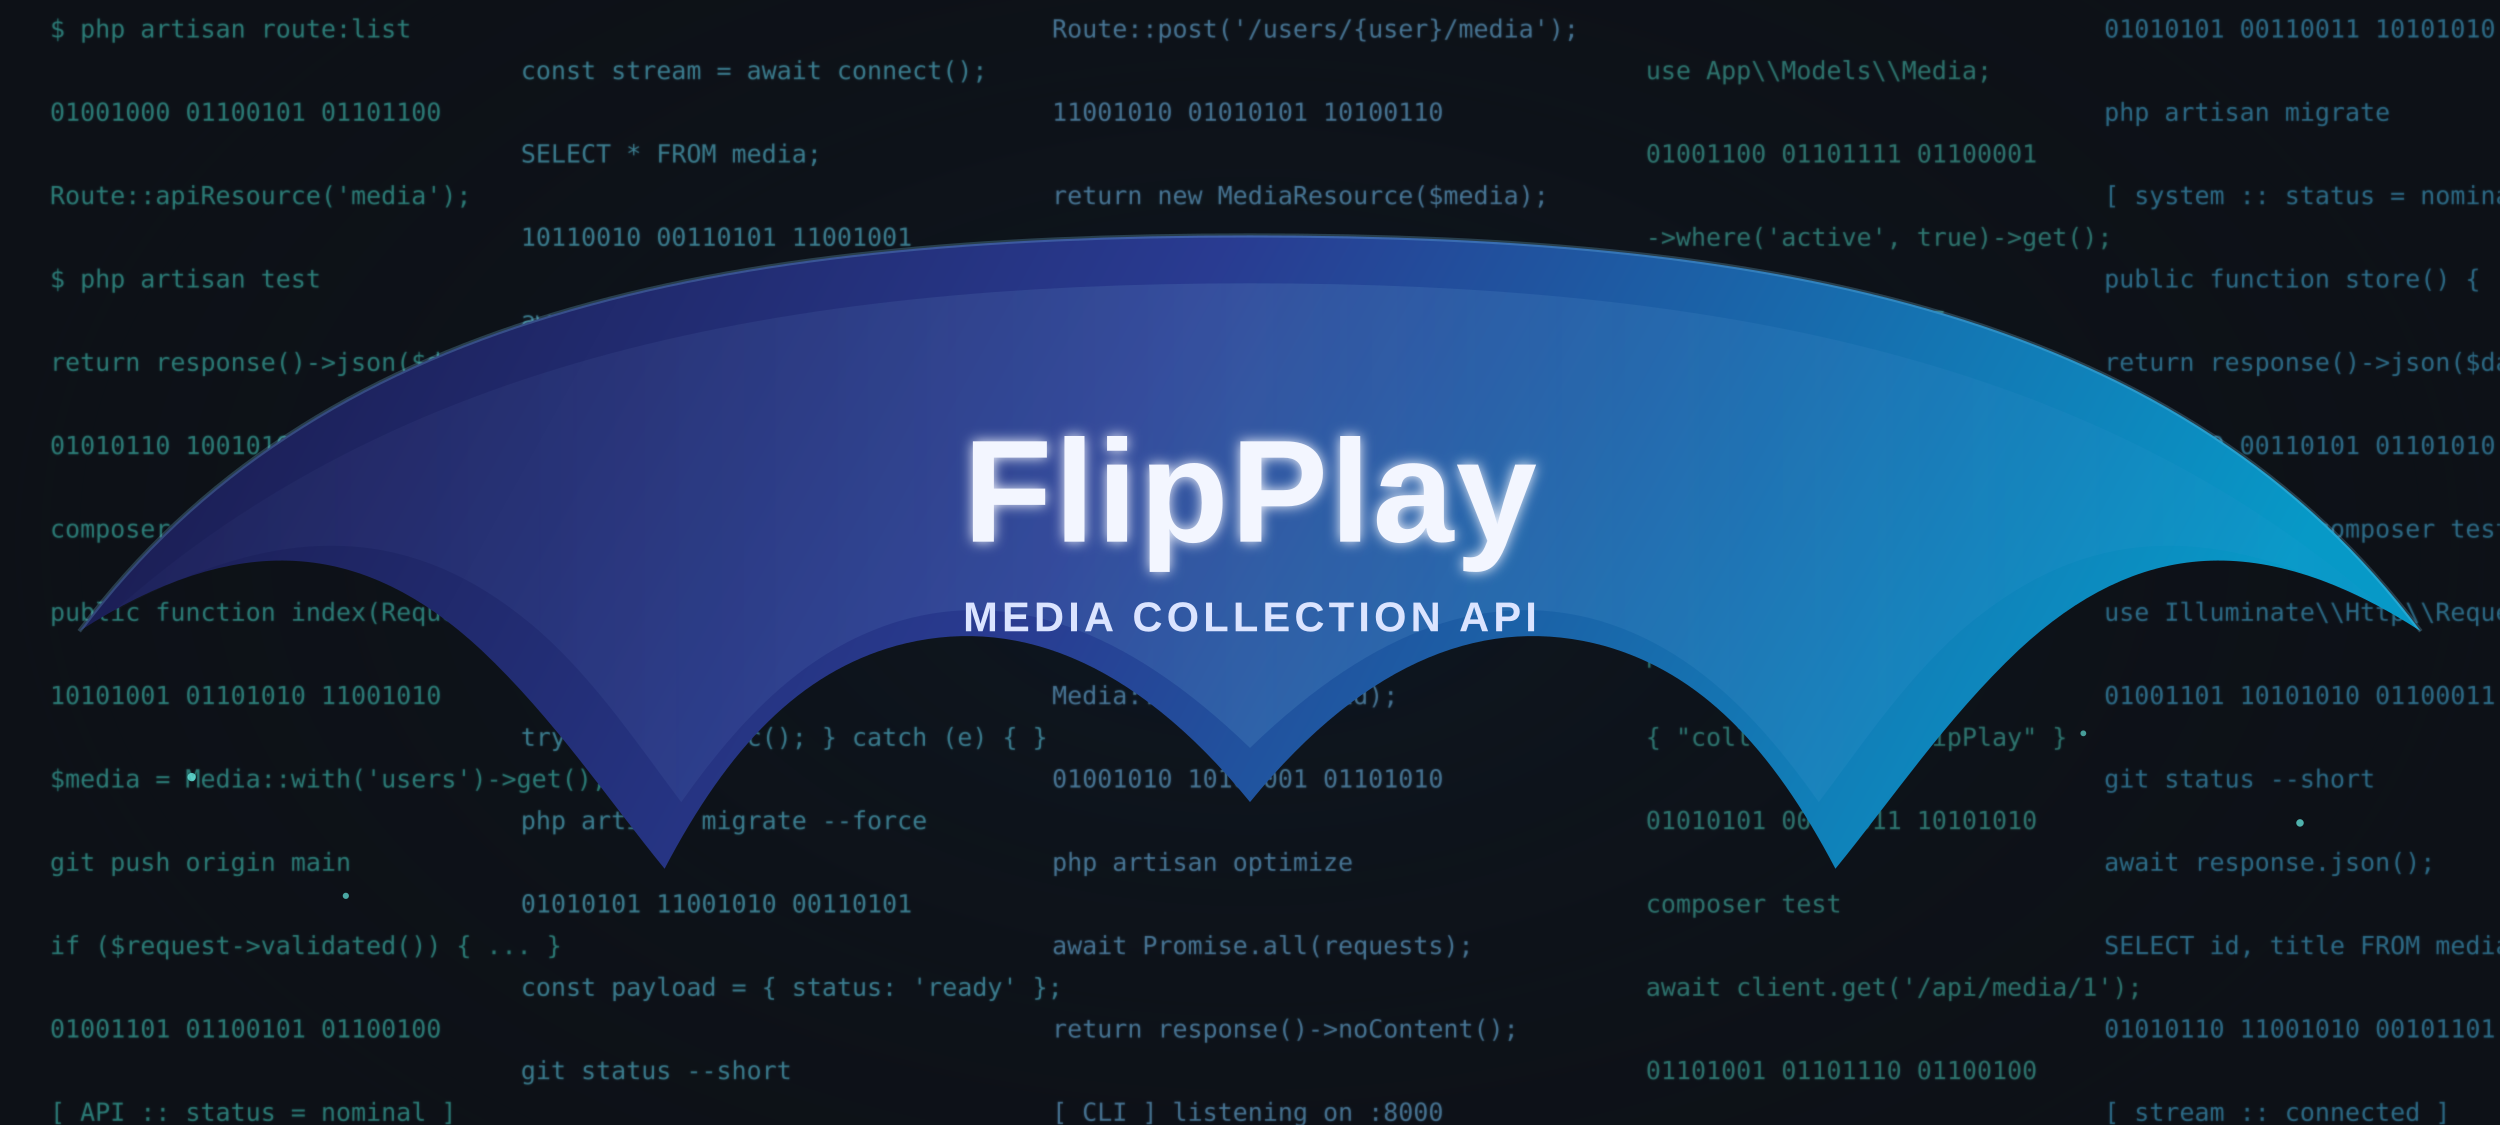
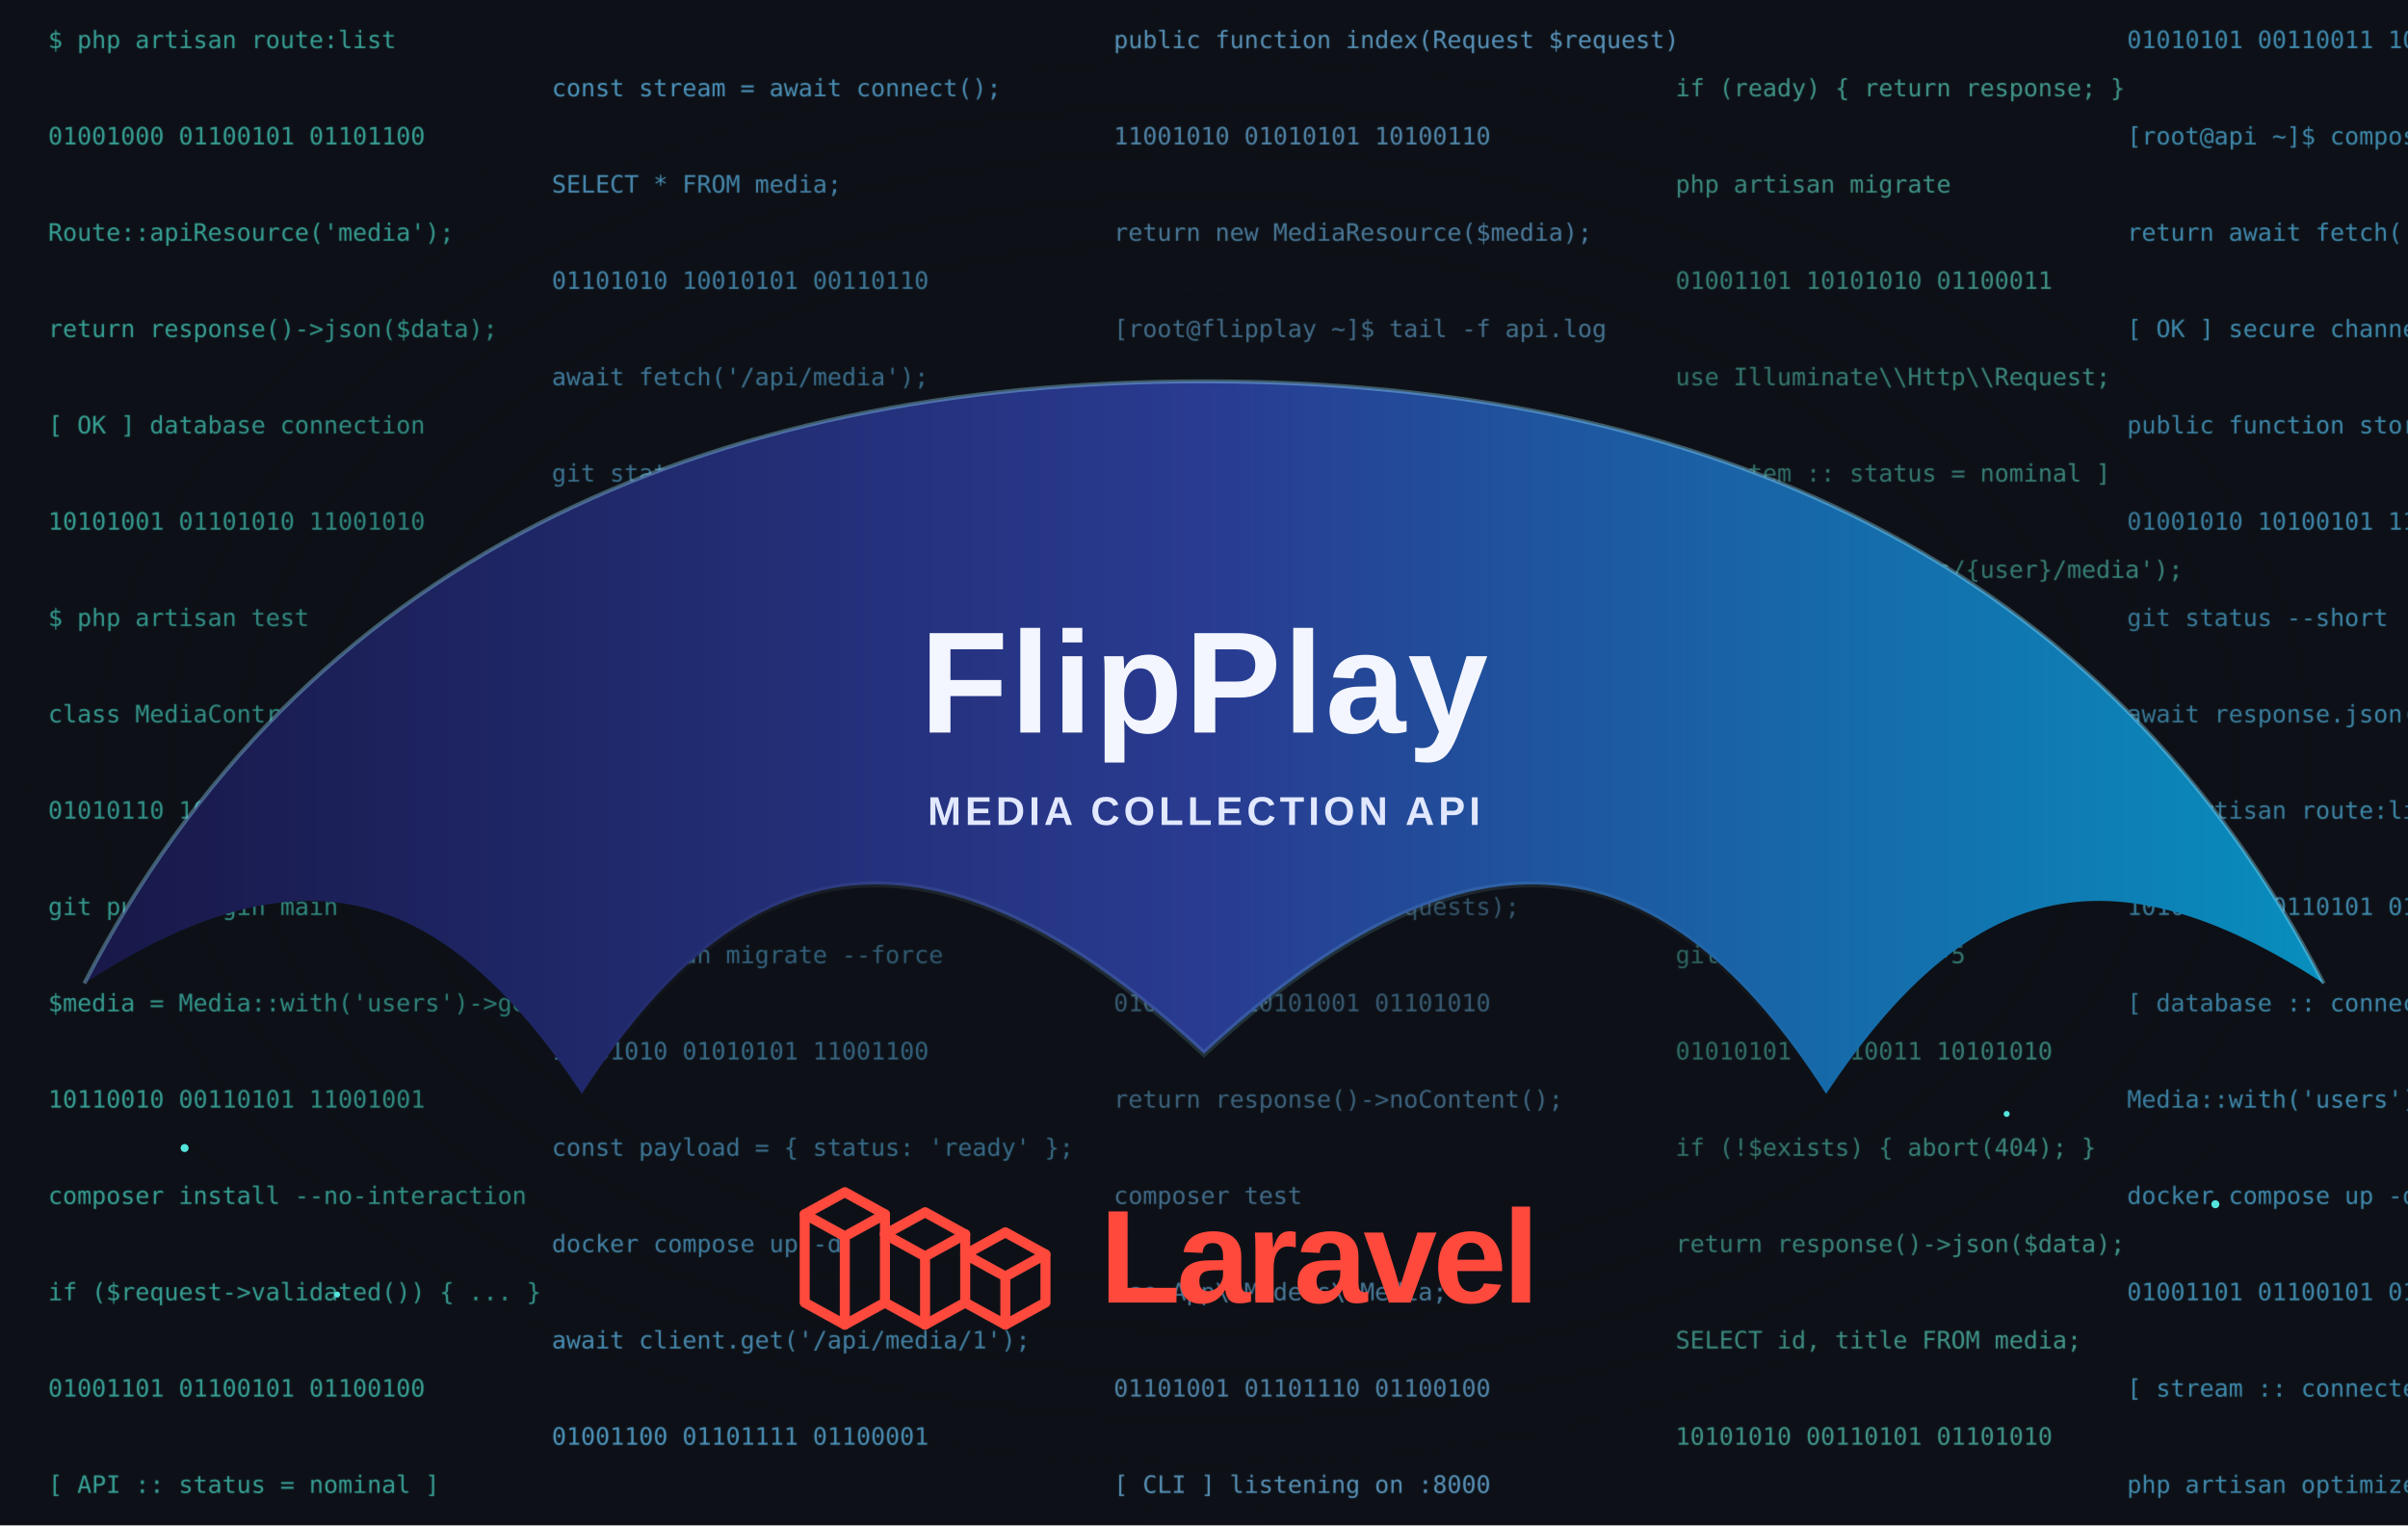
- <svg xmlns="http://www.w3.org/2000/svg" viewBox="0 0 1200 540" role="img" aria-labelledby="title desc">
+ <svg xmlns="http://www.w3.org/2000/svg" viewBox="0 0 1200 760" role="img" aria-labelledby="title desc">
  <defs>
-     <linearGradient id="canopy" x1="0" y1="0" x2="1" y2=".15">
+     <linearGradient id="canopy" x1="0%" y1="0%" x2="100%" y2="0%">
      <stop stop-color="#181848" />
-       <stop offset=".48" stop-color="#293b91" />
-       <stop offset="1" stop-color="#0799c7" />
+       <stop offset="50%" stop-color="#293b91" />
+       <stop offset="100%" stop-color="#078fbd" />
    </linearGradient>
-     <linearGradient id="canopyShine" x1="0" y1="0" x2="1" y2="0">
-       <stop stop-color="#8f9cff" stop-opacity=".04" />
-       <stop offset=".5" stop-color="#9eeeff" stop-opacity=".17" />
-       <stop offset="1" stop-color="#8f9cff" stop-opacity=".03" />
+     <linearGradient id="sheen" x1="0%" y1="0%" x2="100%" y2="0%">
+       <stop stop-color="#fff" stop-opacity="0" />
+       <stop offset="55%" stop-color="#8beaff" stop-opacity=".16" />
+       <stop offset="100%" stop-color="#fff" stop-opacity="0" />
    </linearGradient>
-     <radialGradient id="ambient">
-       <stop stop-color="#102335" stop-opacity=".35" />
+     <pattern id="codeRain" width="1200" height="760" patternUnits="userSpaceOnUse">
+       <g font-family="monospace" font-size="12">
+         <g fill="#46d8c6">
+           <text x="24" y="24">$ php artisan route:list</text>
+           <text x="24" y="72">01001000 01100101 01101100</text>
+           <text x="24" y="120">Route::apiResource('media');</text>
+           <text x="24" y="168">return response()-&gt;json($data);</text>
+           <text x="24" y="216">[ OK ] database connection</text>
+           <text x="24" y="264">10101001 01101010 11001010</text>
+           <text x="24" y="312">$ php artisan test</text>
+           <text x="24" y="360">class MediaController extends Controller</text>
+           <text x="24" y="408">01010110 10010101 01100101</text>
+           <text x="24" y="456">git push origin main</text>
+           <text x="24" y="504">$media = Media::with('users')-&gt;get();</text>
+           <text x="24" y="552">10110010 00110101 11001001</text>
+           <text x="24" y="600">composer install --no-interaction</text>
+           <text x="24" y="648">if ($request-&gt;validated()) { ... }</text>
+           <text x="24" y="696">01001101 01100101 01100100</text>
+           <text x="24" y="744">[ API :: status = nominal ]</text>
+         </g>
+         <g fill="#66c9ff">
+           <text x="275" y="48">const stream = await connect();</text>
+           <text x="275" y="96">SELECT * FROM media;</text>
+           <text x="275" y="144">01101010 10010101 00110110</text>
+           <text x="275" y="192">await fetch('/api/media');</text>
+           <text x="275" y="240">git status --short</text>
+           <text x="275" y="288">return $this-&gt;belongsToMany(User::class);</text>
+           <text x="275" y="336">01010101 11001010 00110101</text>
+           <text x="275" y="384">npm run build</text>
+           <text x="275" y="432">try { await sync(); } catch (e) { }</text>
+           <text x="275" y="480">php artisan migrate --force</text>
+           <text x="275" y="528">10101010 01010101 11001100</text>
+           <text x="275" y="576">const payload = { status: 'ready' };</text>
+           <text x="275" y="624">docker compose up -d</text>
+           <text x="275" y="672">await client.get('/api/media/1');</text>
+           <text x="275" y="720">01001100 01101111 01100001</text>
+         </g>
+         <g fill="#79caff">
+           <text x="555" y="24">public function index(Request $request)</text>
+           <text x="555" y="72">11001010 01010101 10100110</text>
+           <text x="555" y="120">return new MediaResource($media);</text>
+           <text x="555" y="168">[root@flipplay ~]$ tail -f api.log</text>
+           <text x="555" y="216">&lt;response status="200" /&gt;</text>
+           <text x="555" y="264">const result = await response.json();</text>
+           <text x="555" y="312">10101010 01010101 11001100</text>
+           <text x="555" y="360">Media::findOrFail($id);</text>
+           <text x="555" y="408">php artisan optimize</text>
+           <text x="555" y="456">await Promise.all(requests);</text>
+           <text x="555" y="504">01001010 10101001 01101010</text>
+           <text x="555" y="552">return response()-&gt;noContent();</text>
+           <text x="555" y="600">composer test</text>
+           <text x="555" y="648">use App\\Models\\Media;</text>
+           <text x="555" y="696">01101001 01101110 01100100</text>
+           <text x="555" y="744">[ CLI ] listening on :8000</text>
+         </g>
+         <g fill="#55cbb8">
+           <text x="835" y="48">if (ready) { return response; }</text>
+           <text x="835" y="96">php artisan migrate</text>
+           <text x="835" y="144">01001101 10101010 01100011</text>
+           <text x="835" y="192">use Illuminate\\Http\\Request;</text>
+           <text x="835" y="240">[ system :: status = nominal ]</text>
+           <text x="835" y="288">Route::post('/users/{user}/media');</text>
+           <text x="835" y="336">10110100 00101101 11001010</text>
+           <text x="835" y="384">php artisan config:clear</text>
+           <text x="835" y="432">{ "collection": "FlipPlay" }</text>
+           <text x="835" y="480">git log --oneline -5</text>
+           <text x="835" y="528">01010101 00110011 10101010</text>
+           <text x="835" y="576">if (!$exists) { abort(404); }</text>
+           <text x="835" y="624">return response()-&gt;json($data);</text>
+           <text x="835" y="672">SELECT id, title FROM media;</text>
+           <text x="835" y="720">10101010 00110101 01101010</text>
+         </g>
+         <g fill="#52b9e8">
+           <text x="1060" y="24">01010101 00110011 10101010</text>
+           <text x="1060" y="72">[root@api ~]$ composer test</text>
+           <text x="1060" y="120">return await fetch('/api/media');</text>
+           <text x="1060" y="168">[ OK ] secure channel active</text>
+           <text x="1060" y="216">public function store() { ... }</text>
+           <text x="1060" y="264">01001010 10100101 11010001</text>
+           <text x="1060" y="312">git status --short</text>
+           <text x="1060" y="360">await response.json();</text>
+           <text x="1060" y="408">php artisan route:list</text>
+           <text x="1060" y="456">10101010 00110101 01101010</text>
+           <text x="1060" y="504">[ database :: connected ]</text>
+           <text x="1060" y="552">Media::with('users')-&gt;get();</text>
+           <text x="1060" y="600">docker compose up -d</text>
+           <text x="1060" y="648">01001101 01100101 01100100</text>
+           <text x="1060" y="696">[ stream :: connected ]</text>
+           <text x="1060" y="744">php artisan optimize</text>
+         </g>
+       </g>
+       <animateTransform attributeName="patternTransform" type="translate" from="0 0" to="0 760" dur="28s" repeatCount="indefinite" />
+     </pattern>
+     <radialGradient id="shade">
+       <stop offset="0" stop-color="#0D1117" stop-opacity=".68" />
+       <stop offset=".62" stop-color="#0D1117" stop-opacity=".28" />
      <stop offset="1" stop-color="#0D1117" stop-opacity="0" />
    </radialGradient>
-     <pattern id="codeRain" width="1200" height="540" patternUnits="userSpaceOnUse">
-       <g font-family="monospace" font-size="12">
-         <g fill="#45d9ca">
-           <text x="24" y="18">$ php artisan route:list</text>
-           <text x="24" y="58">01001000 01100101 01101100</text>
-           <text x="24" y="98">Route::apiResource('media');</text>
-           <text x="24" y="138">$ php artisan test</text>
-           <text x="24" y="178">return response()-&gt;json($data);</text>
-           <text x="24" y="218">01010110 10010101 01100101</text>
-           <text x="24" y="258">composer install --no-interaction</text>
-           <text x="24" y="298">public function index(Request $request)</text>
-           <text x="24" y="338">10101001 01101010 11001010</text>
-           <text x="24" y="378">$media = Media::with('users')-&gt;get();</text>
-           <text x="24" y="418">git push origin main</text>
-           <text x="24" y="458">if ($request-&gt;validated()) { ... }</text>
-           <text x="24" y="498">01001101 01100101 01100100</text>
-           <text x="24" y="538">[ API :: status = nominal ]</text>
-         </g>
-         <g fill="#62d9f5">
-           <text x="250" y="38">const stream = await connect();</text>
-           <text x="250" y="78">SELECT * FROM media;</text>
-           <text x="250" y="118">10110010 00110101 11001001</text>
-           <text x="250" y="158">await fetch('/api/media');</text>
-           <text x="250" y="198">[ OK ] secure channel active</text>
-           <text x="250" y="238">return $this-&gt;belongsToMany(User::class);</text>
-           <text x="250" y="278">01101010 10010101 00110110</text>
-           <text x="250" y="318">npm run build</text>
-           <text x="250" y="358">try { await sync(); } catch (e) { }</text>
-           <text x="250" y="398">php artisan migrate --force</text>
-           <text x="250" y="438">01010101 11001010 00110101</text>
-           <text x="250" y="478">const payload = { status: 'ready' };</text>
-           <text x="250" y="518">git status --short</text>
-         </g>
-         <g fill="#79caff">
-           <text x="505" y="18">Route::post('/users/{user}/media');</text>
-           <text x="505" y="58">11001010 01010101 10100110</text>
-           <text x="505" y="98">return new MediaResource($media);</text>
-           <text x="505" y="138">[root@flipplay ~]$ tail -f api.log</text>
-           <text x="505" y="178">&lt;response status="200" /&gt;</text>
-           <text x="505" y="218">const result = await response.json();</text>
-           <text x="505" y="258">10101010 01010101 11001100</text>
-           <text x="505" y="298">docker compose up -d</text>
-           <text x="505" y="338">Media::findOrFail($id);</text>
-           <text x="505" y="378">01001010 10101001 01101010</text>
-           <text x="505" y="418">php artisan optimize</text>
-           <text x="505" y="458">await Promise.all(requests);</text>
-           <text x="505" y="498">return response()-&gt;noContent();</text>
-           <text x="505" y="538">[ CLI ] listening on :8000</text>
-         </g>
-         <g fill="#48caba">
-           <text x="790" y="38">use App\\Models\\Media;</text>
-           <text x="790" y="78">01001100 01101111 01100001</text>
-           <text x="790" y="118">-&gt;where('active', true)-&gt;get();</text>
-           <text x="790" y="158">git log --oneline -5</text>
-           <text x="790" y="198">[ OK ] database connection</text>
-           <text x="790" y="238">if (!$exists) { abort(404); }</text>
-           <text x="790" y="278">10110100 00101101 11001010</text>
-           <text x="790" y="318">php artisan config:clear</text>
-           <text x="790" y="358">{ "collection": "FlipPlay" }</text>
-           <text x="790" y="398">01010101 00110011 10101010</text>
-           <text x="790" y="438">composer test</text>
-           <text x="790" y="478">await client.get('/api/media/1');</text>
-           <text x="790" y="518">01101001 01101110 01100100</text>
-         </g>
-         <g fill="#46b9e8">
-           <text x="1010" y="18">01010101 00110011 10101010</text>
-           <text x="1010" y="58">php artisan migrate</text>
-           <text x="1010" y="98">[ system :: status = nominal ]</text>
-           <text x="1010" y="138">public function store() { ... }</text>
-           <text x="1010" y="178">return response()-&gt;json($data);</text>
-           <text x="1010" y="218">10101010 00110101 01101010</text>
-           <text x="1010" y="258">[root@api ~]$ composer test</text>
-           <text x="1010" y="298">use Illuminate\\Http\\Request;</text>
-           <text x="1010" y="338">01001101 10101010 01100011</text>
-           <text x="1010" y="378">git status --short</text>
-           <text x="1010" y="418">await response.json();</text>
-           <text x="1010" y="458">SELECT id, title FROM media;</text>
-           <text x="1010" y="498">01010110 11001010 00101101</text>
-           <text x="1010" y="538">[ stream :: connected ]</text>
-         </g>
-       </g>
-       <animateTransform attributeName="patternTransform" type="translate" from="0 0" to="0 540" dur="24s" repeatCount="indefinite" />
-     </pattern>
-     <filter id="codeSoftness" x="-.1" y="-.1" width="1.2" height="1.2">
-       <feGaussianBlur stdDeviation=".55" />
-     </filter>
-     <filter id="titleGlow" x="-.2" y="-.3" width="1.4" height="1.6">
-       <feGaussianBlur stdDeviation="3" result="blur" />
-       <feMerge>
-         <feMergeNode in="blur" />
-         <feMergeNode in="SourceGraphic" />
-       </feMerge>
+     <filter id="codeBlur" x="-.1" y="-.1" width="1.2" height="1.2">
+       <feGaussianBlur stdDeviation=".45" />
    </filter>
  </defs>
-   <rect width="1200" height="540" fill="#0D1117" />
-   <ellipse cx="600" cy="260" rx="620" ry="390" fill="url(#ambient)" />
-   <rect width="1200" height="540" fill="url(#codeRain)" opacity=".55" filter="url(#codeSoftness)" />
-   <path d="M38 303C152 151 343 113 600 113s448 38 562 190c-76-49-136-44-193 9-35 33-61 72-88 105-31-59-65-94-111-107-55-15-113 5-170 75-57-70-115-90-170-75-46 13-80 48-111 107-27-33-53-72-88-105-57-53-117-58-193-9Z" fill="url(#canopy)" />
-   <path d="M54 294C190 173 374 136 600 136s410 37 546 158c-92-51-153-36-205 9-28 25-49 57-68 82-33-47-65-75-105-87-52-15-107 2-168 61-61-59-116-76-168-61-40 12-72 40-105 87-19-25-40-57-68-82-52-45-113-60-205-9Z" fill="url(#canopyShine)" opacity=".65" />
-   <path d="M38 303C152 151 343 113 600 113s448 38 562 190" fill="none" stroke="#8bdcff" stroke-opacity=".22" stroke-width="2" />
-   <text x="600" y="260" text-anchor="middle" fill="#f3f6ff" font-family="Arial, Helvetica, sans-serif" font-size="70" font-weight="700" letter-spacing="1" filter="url(#titleGlow)">FlipPlay</text>
-   <text x="600" y="303" text-anchor="middle" fill="#dbe4ff" font-family="Arial, Helvetica, sans-serif" font-size="20" font-weight="600" letter-spacing="2">MEDIA COLLECTION API</text>
-   <g fill="#65e8df">
-     <circle cx="92" cy="373" r="2" opacity=".8">
-       <animate attributeName="cy" values="373;487;373" dur="7s" repeatCount="indefinite" />
+   <rect width="1200" height="760" fill="#0D1117" />
+   <rect width="1200" height="760" fill="url(#codeRain)" opacity=".72" filter="url(#codeBlur)" />
+   <rect width="1200" height="760" fill="url(#shade)" />
+   <path d="M42 490 C150 280 350 190 600 190 C850 190 1050 280 1158 490 C1050 420 980 440 910 545 C830 420 735 400 600 525 C465 400 370 420 290 545 C220 440 150 420 42 490 Z" fill="url(#canopy)" />
+   <path d="M42 490 C150 280 350 190 600 190 C850 190 1050 280 1158 490" fill="none" stroke="#9be6ff" stroke-opacity=".35" stroke-width="2" />
+   <path d="M290 545 C370 420 465 400 600 525 C735 400 830 420 910 545" fill="none" stroke="url(#sheen)" stroke-width="3" />
+   <text x="600" y="365" text-anchor="middle" fill="#f3f6ff" font-family="Arial, Helvetica, sans-serif" font-size="72" font-weight="700" letter-spacing="1">FlipPlay</text>
+   <text x="600" y="411" text-anchor="middle" fill="#e1e8ff" font-family="Arial, Helvetica, sans-serif" font-size="20" font-weight="600" letter-spacing="2">MEDIA COLLECTION API</text>
+   <g fill="none" stroke="#ff493d" stroke-width="5" stroke-linejoin="round" stroke-linecap="round">
+     <path d="M401 605 L421 594 L441 605 L441 649 L421 660 L401 649 Z" />
+     <path d="M401 605 L421 616 L441 605 M421 616 L421 660" />
+     <path d="M441 615 L461 604 L481 615 L481 649 L461 660 L441 649" />
+     <path d="M441 615 L461 626 L481 615 M461 626 L461 660" />
+     <path d="M481 625 L501 614 L521 625 L521 649 L501 660 L481 649" />
+     <path d="M481 625 L501 636 L521 625 M501 636 L501 660" />
+   </g>
+   <text x="548" y="649" fill="#ff493d" font-family="Arial, Helvetica, sans-serif" font-size="66" font-weight="600" letter-spacing="-2">Laravel</text>
+   <g fill="#54e5de">
+     <circle cx="92" cy="572" r="2">
+       <animate attributeName="cy" values="572;735;572" dur="7s" repeatCount="indefinite" />
    </circle>
-     <circle cx="1104" cy="395" r="1.8" opacity=".75">
-       <animate attributeName="cy" values="395;500;395" dur="9s" repeatCount="indefinite" />
+     <circle cx="1104" cy="600" r="2">
+       <animate attributeName="cy" values="600;735;600" dur="9s" repeatCount="indefinite" />
    </circle>
-     <circle cx="1000" cy="352" r="1.4" opacity=".65">
-       <animate attributeName="cy" values="352;488;352" dur="8s" repeatCount="indefinite" />
+     <circle cx="1000" cy="555" r="1.5">
+       <animate attributeName="cy" values="555;720;555" dur="8s" repeatCount="indefinite" />
    </circle>
-     <circle cx="166" cy="430" r="1.5" opacity=".7">
-       <animate attributeName="cy" values="430;510;430" dur="6s" repeatCount="indefinite" />
+     <circle cx="168" cy="645" r="1.5">
+       <animate attributeName="cy" values="645;735;645" dur="6s" repeatCount="indefinite" />
    </circle>
  </g>
</svg>
